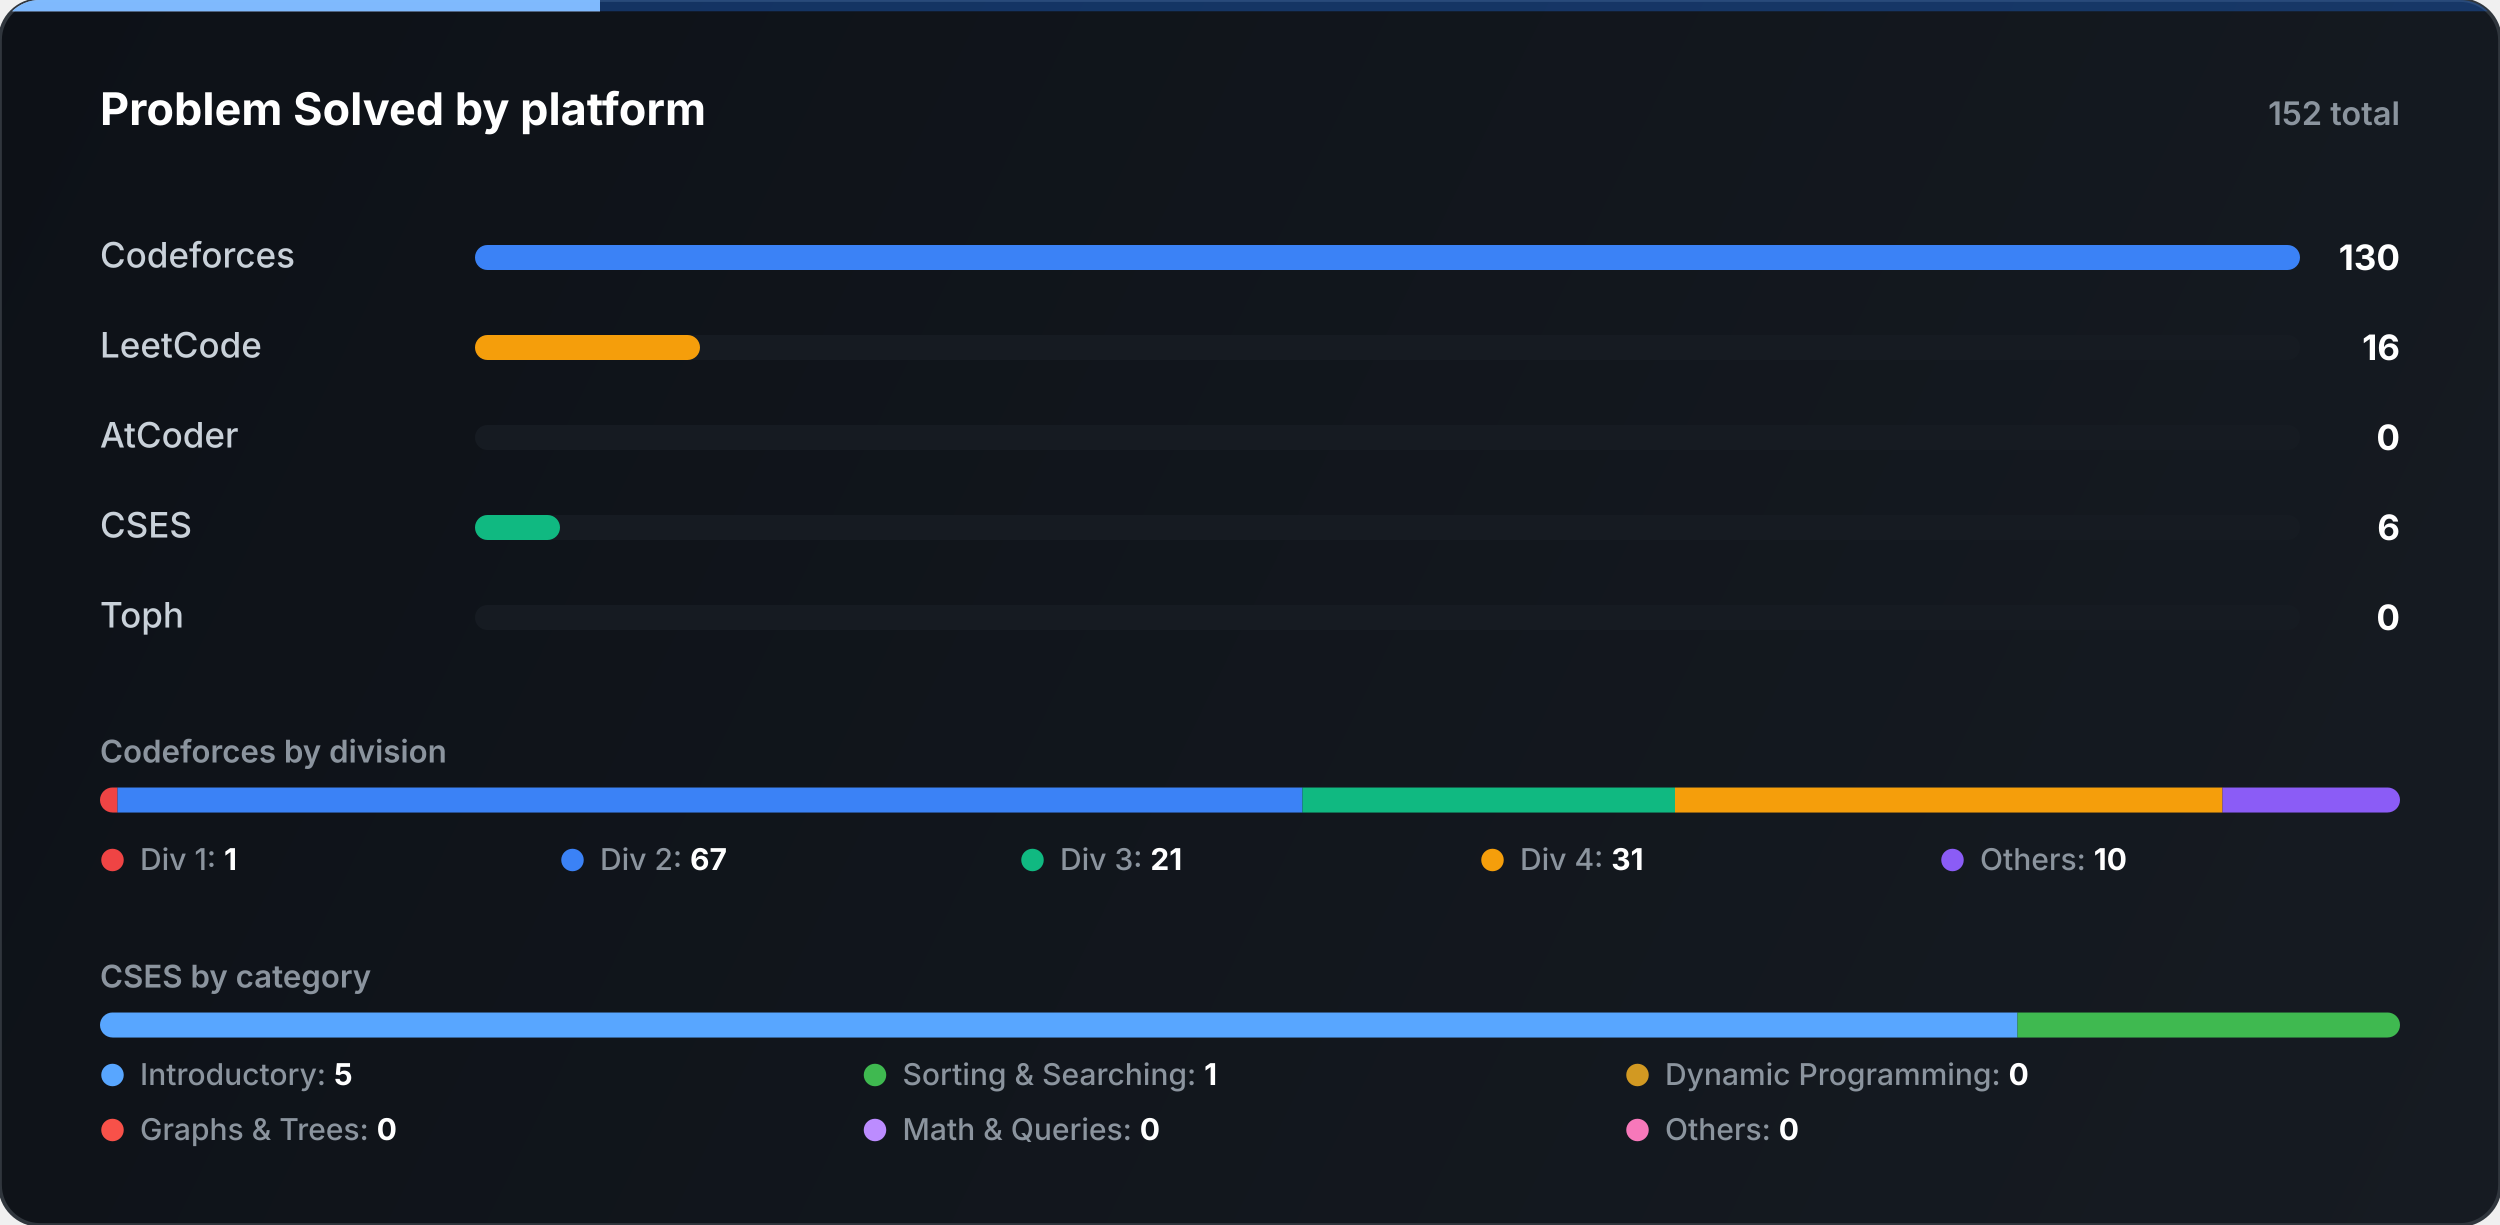
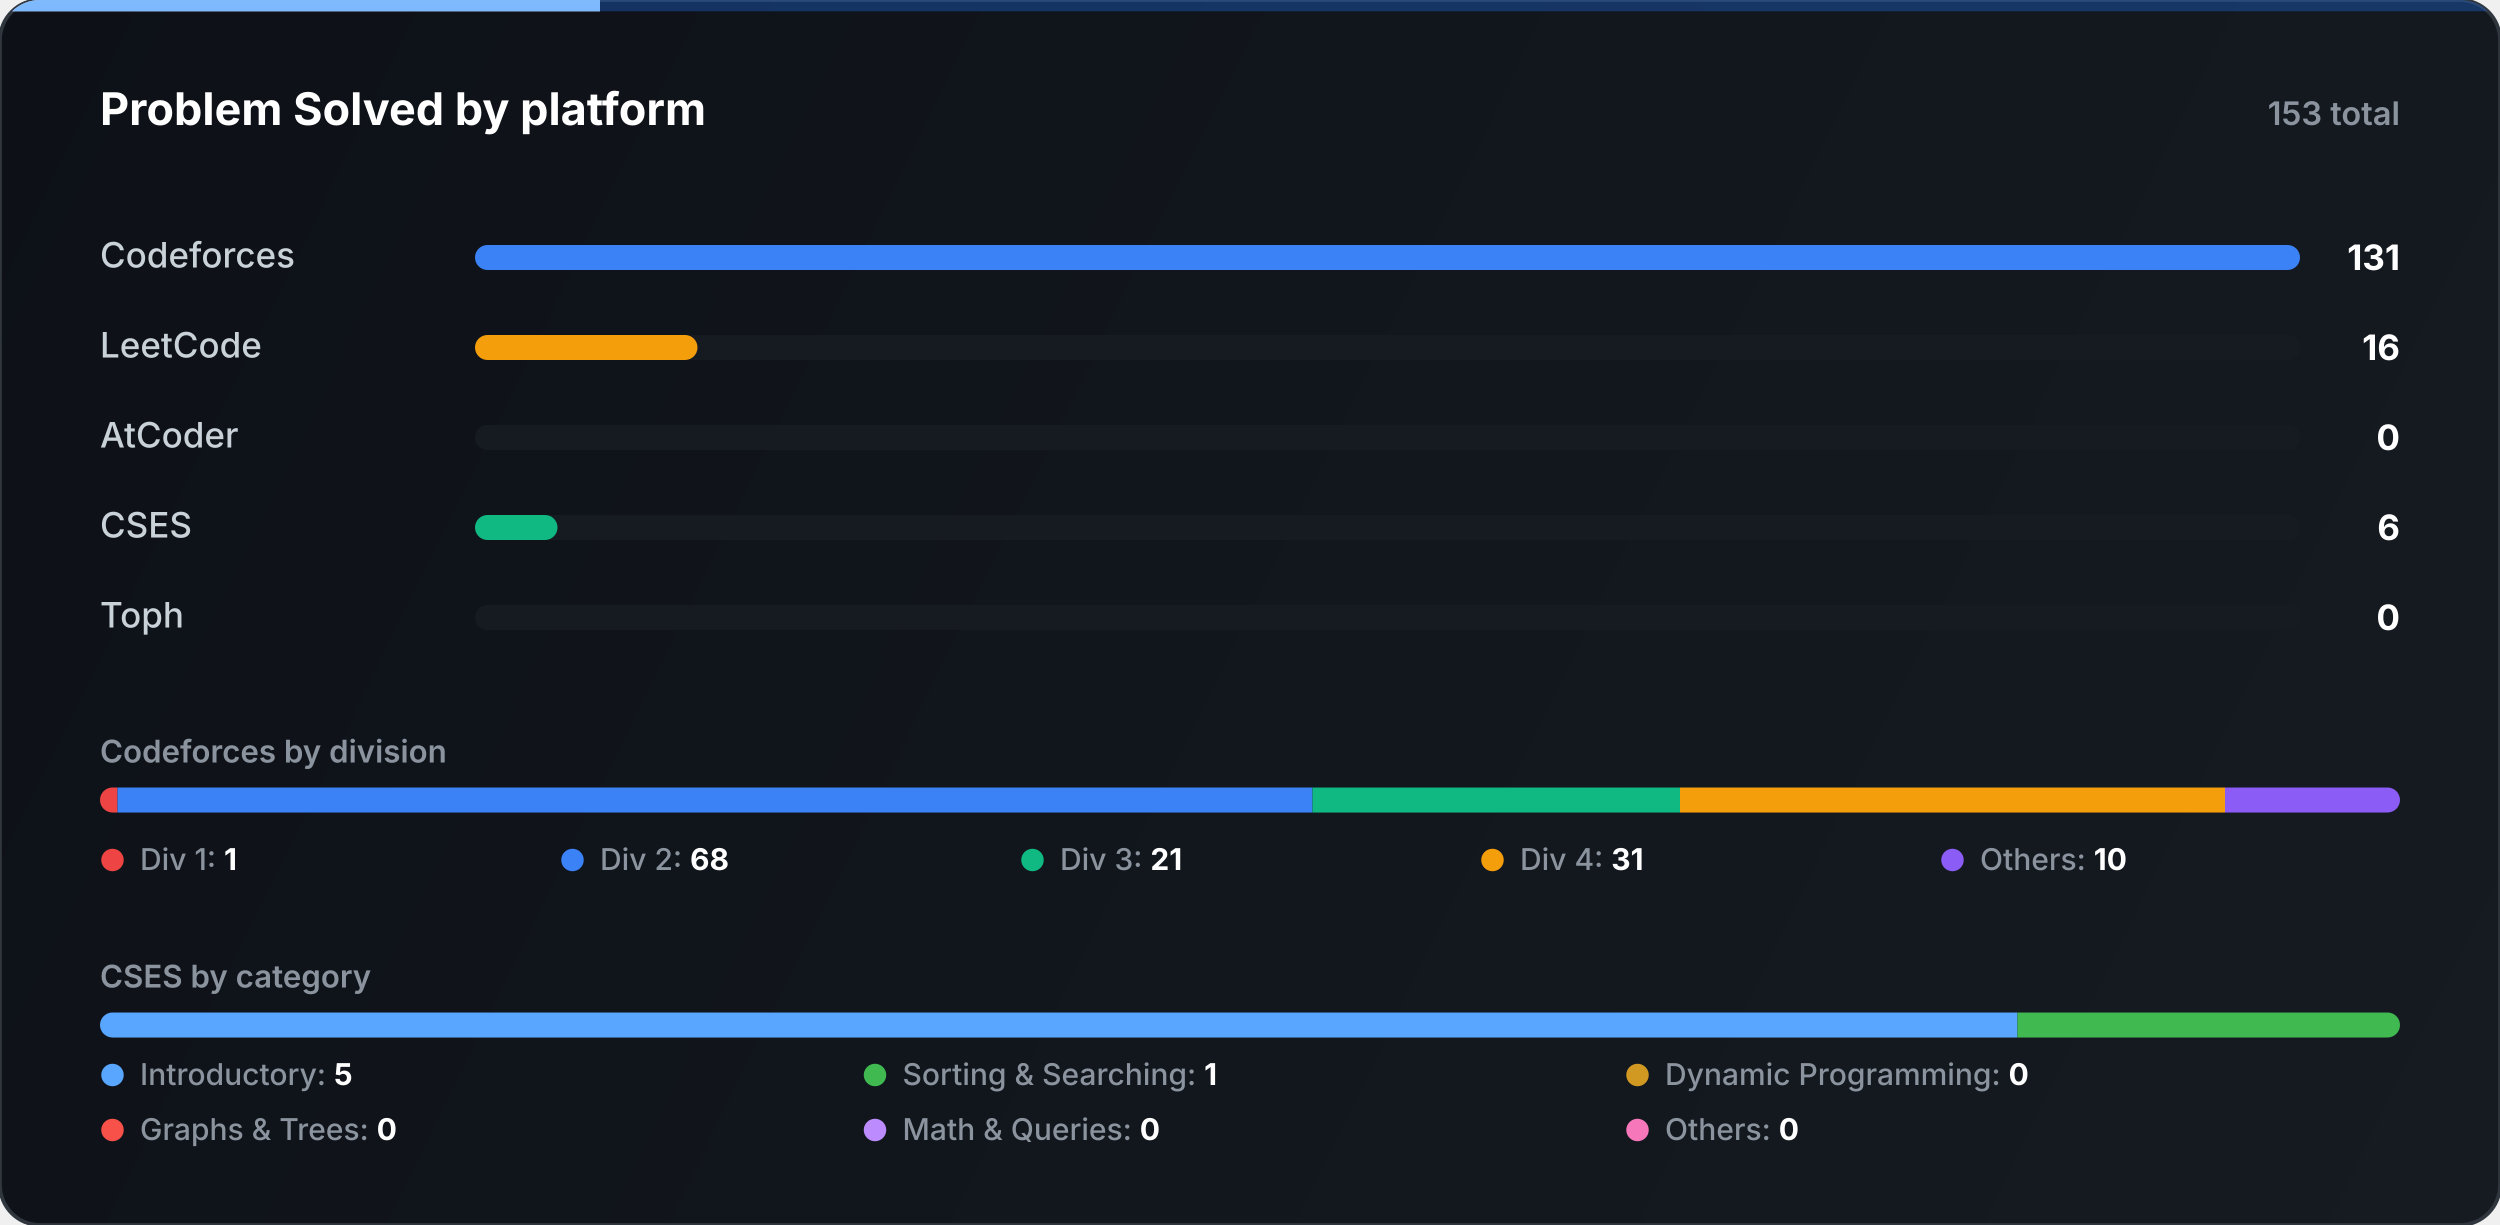
<svg xmlns="http://www.w3.org/2000/svg" width="1000" height="490" viewBox="0 0 1000 490" fill="none">
  <defs>
    <linearGradient id="ov-bg" x1="0" y1="0" x2="1000" y2="490" gradientUnits="userSpaceOnUse">
      <stop offset="0%" stop-color="#0d1117" />
      <stop offset="100%" stop-color="#161b22" />
    </linearGradient>
    <linearGradient id="ov-laser" x1="0%" y1="0%" x2="100%" y2="0%">
      <stop offset="0%" stop-color="#1f6feb" stop-opacity="0" />
      <stop offset="50%" stop-color="#58a6ff" stop-opacity="1" />
      <stop offset="100%" stop-color="#3fb950" stop-opacity="0" />
      <animate attributeName="x1" values="-100%; 100%" dur="4s" repeatCount="indefinite" />
      <animate attributeName="x2" values="0%; 200%" dur="4s" repeatCount="indefinite" />
    </linearGradient>
    <clipPath id="ov-card-clip">
      <rect width="1000" height="490" rx="16" />
    </clipPath>
    <clipPath id="cf-bar-clip">
      <rect x="0" y="0" width="920" height="10" rx="5" />
    </clipPath>
    <clipPath id="cses-bar-clip">
      <rect x="0" y="0" width="920" height="10" rx="5" />
    </clipPath>
  </defs>
  <rect width="1000" height="490" rx="16" fill="url(#ov-bg)" stroke="#30363d" stroke-width="1.5" />
  <g clip-path="url(#ov-card-clip)">
    <rect x="0" y="0" width="1000" height="4.5" fill="#1f6feb" fill-opacity="0.35" />
    <rect y="0" width="240" height="4.5" fill="#ffffff" fill-opacity="0.95">
      <animate attributeName="x" values="-240; 1000; -240" dur="3.2s" repeatCount="indefinite" />
    </rect>
    <rect y="0" width="240" height="4.5" fill="#58a6ff" fill-opacity="0.75">
      <animate attributeName="x" values="-240; 1000; -240" dur="3.2s" repeatCount="indefinite" />
    </rect>
  </g>
  <g transform="translate(40, 50)">
    <text x="0" y="0" font-family="-apple-system, BlinkMacSystemFont, Segoe UI, Inter, Helvetica, Arial, sans-serif" font-size="18" font-weight="700" fill="#ffffff">Problem Solved by platform</text>
-     <text x="920" y="0" text-anchor="end" font-family="-apple-system, BlinkMacSystemFont, Segoe UI, Inter, Helvetica, Arial, sans-serif" font-size="13" font-weight="600" fill="#8b949e">152 total</text>
+     <text x="920" y="0" text-anchor="end" font-family="-apple-system, BlinkMacSystemFont, Segoe UI, Inter, Helvetica, Arial, sans-serif" font-size="13" font-weight="600" fill="#8b949e">153 total</text>
  </g>
  <g transform="translate(40, 98)">
    <text x="0" y="9" font-family="-apple-system, BlinkMacSystemFont, Segoe UI, Inter, Helvetica, Arial, sans-serif" font-size="14" font-weight="500" fill="#c9d1d9">Codeforces</text>
    <rect x="150" y="0" width="730" height="10" rx="5" fill="#161b22" />
    <rect x="150" y="0" width="730" height="10" rx="5" fill="#3b82f6">
      <animate attributeName="width" from="0" to="730" dur="1.2s" fill="freeze" calcMode="spline" keySplines="0.25 0.1 0.25 1" />
    </rect>
-     <text x="920" y="10" text-anchor="end" font-family="-apple-system, BlinkMacSystemFont, Segoe UI, Inter, Helvetica, Arial, sans-serif" font-size="14" font-weight="700" fill="#ffffff">130</text>
+     <text x="920" y="10" text-anchor="end" font-family="-apple-system, BlinkMacSystemFont, Segoe UI, Inter, Helvetica, Arial, sans-serif" font-size="14" font-weight="700" fill="#ffffff">131</text>
  </g>
  <g transform="translate(40, 134)">
    <text x="0" y="9" font-family="-apple-system, BlinkMacSystemFont, Segoe UI, Inter, Helvetica, Arial, sans-serif" font-size="14" font-weight="500" fill="#c9d1d9">LeetCode</text>
    <rect x="150" y="0" width="730" height="10" rx="5" fill="#161b22" />
-     <rect x="150" y="0" width="90" height="10" rx="5" fill="#f59e0b">
-       <animate attributeName="width" from="0" to="90" dur="1.2s" fill="freeze" calcMode="spline" keySplines="0.25 0.1 0.25 1" />
+     <rect x="150" y="0" width="89" height="10" rx="5" fill="#f59e0b">
+       <animate attributeName="width" from="0" to="89" dur="1.2s" fill="freeze" calcMode="spline" keySplines="0.25 0.1 0.25 1" />
    </rect>
    <text x="920" y="10" text-anchor="end" font-family="-apple-system, BlinkMacSystemFont, Segoe UI, Inter, Helvetica, Arial, sans-serif" font-size="14" font-weight="700" fill="#ffffff">16</text>
  </g>
  <g transform="translate(40, 170)">
    <text x="0" y="9" font-family="-apple-system, BlinkMacSystemFont, Segoe UI, Inter, Helvetica, Arial, sans-serif" font-size="14" font-weight="500" fill="#c9d1d9">AtCoder</text>
    <rect x="150" y="0" width="730" height="10" rx="5" fill="#161b22" />
    <text x="920" y="10" text-anchor="end" font-family="-apple-system, BlinkMacSystemFont, Segoe UI, Inter, Helvetica, Arial, sans-serif" font-size="14" font-weight="700" fill="#ffffff">0</text>
  </g>
  <g transform="translate(40, 206)">
    <text x="0" y="9" font-family="-apple-system, BlinkMacSystemFont, Segoe UI, Inter, Helvetica, Arial, sans-serif" font-size="14" font-weight="500" fill="#c9d1d9">CSES</text>
    <rect x="150" y="0" width="730" height="10" rx="5" fill="#161b22" />
-     <rect x="150" y="0" width="34" height="10" rx="5" fill="#10b981">
-       <animate attributeName="width" from="0" to="34" dur="1.2s" fill="freeze" calcMode="spline" keySplines="0.25 0.1 0.25 1" />
+     <rect x="150" y="0" width="33" height="10" rx="5" fill="#10b981">
+       <animate attributeName="width" from="0" to="33" dur="1.2s" fill="freeze" calcMode="spline" keySplines="0.25 0.1 0.25 1" />
    </rect>
    <text x="920" y="10" text-anchor="end" font-family="-apple-system, BlinkMacSystemFont, Segoe UI, Inter, Helvetica, Arial, sans-serif" font-size="14" font-weight="700" fill="#ffffff">6</text>
  </g>
  <g transform="translate(40, 242)">
    <text x="0" y="9" font-family="-apple-system, BlinkMacSystemFont, Segoe UI, Inter, Helvetica, Arial, sans-serif" font-size="14" font-weight="500" fill="#c9d1d9">Toph</text>
    <rect x="150" y="0" width="730" height="10" rx="5" fill="#161b22" />
    <text x="920" y="10" text-anchor="end" font-family="-apple-system, BlinkMacSystemFont, Segoe UI, Inter, Helvetica, Arial, sans-serif" font-size="14" font-weight="700" fill="#ffffff">0</text>
  </g>
  <g transform="translate(40, 305)">
    <text x="0" y="0" font-family="-apple-system, BlinkMacSystemFont, Segoe UI, Inter, Helvetica, Arial, sans-serif" font-size="12.5" font-weight="600" fill="#8b949e">Codeforces by division</text>
    <g transform="translate(0, 10)">
      <rect width="920" height="10" rx="5" fill="#161b22" />
      <g clip-path="url(#cf-bar-clip)">
        <rect x="0" y="0" width="7" height="10" fill="#ef4444" />
-         <rect x="7" y="0" width="474" height="10" fill="#3b82f6" />
-         <rect x="481" y="0" width="149" height="10" fill="#10b981" />
-         <rect x="630" y="0" width="219" height="10" fill="#f59e0b" />
-         <rect x="849" y="0" width="71" height="10" fill="#8b5cf6" />
+         <rect x="7" y="0" width="478" height="10" fill="#3b82f6" />
+         <rect x="485" y="0" width="147" height="10" fill="#10b981" />
+         <rect x="632" y="0" width="218" height="10" fill="#f59e0b" />
+         <rect x="850" y="0" width="70" height="10" fill="#8b5cf6" />
      </g>
    </g>
    <g transform="translate(0, 34)">
      <g transform="translate(0, 0)">
        <circle cx="5" cy="5" r="4.5" fill="#ef4444" />
        <text x="16" y="9" font-family="-apple-system, BlinkMacSystemFont, Segoe UI, Inter, Helvetica, Arial, sans-serif" font-size="12" font-weight="500" fill="#8b949e">Div 1: <tspan font-weight="700" fill="#ffffff">1</tspan>
        </text>
      </g>
      <g transform="translate(184, 0)">
        <circle cx="5" cy="5" r="4.5" fill="#3b82f6" />
-         <text x="16" y="9" font-family="-apple-system, BlinkMacSystemFont, Segoe UI, Inter, Helvetica, Arial, sans-serif" font-size="12" font-weight="500" fill="#8b949e">Div 2: <tspan font-weight="700" fill="#ffffff">67</tspan>
+         <text x="16" y="9" font-family="-apple-system, BlinkMacSystemFont, Segoe UI, Inter, Helvetica, Arial, sans-serif" font-size="12" font-weight="500" fill="#8b949e">Div 2: <tspan font-weight="700" fill="#ffffff">68</tspan>
        </text>
      </g>
      <g transform="translate(368, 0)">
        <circle cx="5" cy="5" r="4.5" fill="#10b981" />
        <text x="16" y="9" font-family="-apple-system, BlinkMacSystemFont, Segoe UI, Inter, Helvetica, Arial, sans-serif" font-size="12" font-weight="500" fill="#8b949e">Div 3: <tspan font-weight="700" fill="#ffffff">21</tspan>
        </text>
      </g>
      <g transform="translate(552, 0)">
        <circle cx="5" cy="5" r="4.5" fill="#f59e0b" />
        <text x="16" y="9" font-family="-apple-system, BlinkMacSystemFont, Segoe UI, Inter, Helvetica, Arial, sans-serif" font-size="12" font-weight="500" fill="#8b949e">Div 4: <tspan font-weight="700" fill="#ffffff">31</tspan>
        </text>
      </g>
      <g transform="translate(736, 0)">
        <circle cx="5" cy="5" r="4.5" fill="#8b5cf6" />
        <text x="16" y="9" font-family="-apple-system, BlinkMacSystemFont, Segoe UI, Inter, Helvetica, Arial, sans-serif" font-size="12" font-weight="500" fill="#8b949e">Others: <tspan font-weight="700" fill="#ffffff">10</tspan>
        </text>
      </g>
    </g>
  </g>
  <g transform="translate(40, 395)">
    <text x="0" y="0" font-family="-apple-system, BlinkMacSystemFont, Segoe UI, Inter, Helvetica, Arial, sans-serif" font-size="12.5" font-weight="600" fill="#8b949e">CSES by category</text>
    <g transform="translate(0, 10)">
      <rect width="920" height="10" rx="5" fill="#161b22" />
      <g clip-path="url(#cses-bar-clip)">
        <rect x="0" y="0" width="767" height="10" fill="#58a6ff" />
        <rect x="767" y="0" width="153" height="10" fill="#3fb950" />
      </g>
    </g>
    <g transform="translate(0, 30)">
      <g transform="translate(0, 0)">
        <circle cx="5" cy="5" r="4.5" fill="#58a6ff" />
        <text x="16" y="9" font-family="-apple-system, BlinkMacSystemFont, Segoe UI, Inter, Helvetica, Arial, sans-serif" font-size="12" font-weight="500" fill="#8b949e">Introductory: <tspan font-weight="700" fill="#ffffff">5</tspan>
        </text>
      </g>
      <g transform="translate(305, 0)">
        <circle cx="5" cy="5" r="4.5" fill="#3fb950" />
        <text x="16" y="9" font-family="-apple-system, BlinkMacSystemFont, Segoe UI, Inter, Helvetica, Arial, sans-serif" font-size="12" font-weight="500" fill="#8b949e">Sorting &amp; Searching: <tspan font-weight="700" fill="#ffffff">1</tspan>
        </text>
      </g>
      <g transform="translate(610, 0)">
        <circle cx="5" cy="5" r="4.5" fill="#d29922" />
        <text x="16" y="9" font-family="-apple-system, BlinkMacSystemFont, Segoe UI, Inter, Helvetica, Arial, sans-serif" font-size="12" font-weight="500" fill="#8b949e">Dynamic Programming: <tspan font-weight="700" fill="#ffffff">0</tspan>
        </text>
      </g>
      <g transform="translate(0, 22)">
        <circle cx="5" cy="5" r="4.5" fill="#f85149" />
        <text x="16" y="9" font-family="-apple-system, BlinkMacSystemFont, Segoe UI, Inter, Helvetica, Arial, sans-serif" font-size="12" font-weight="500" fill="#8b949e">Graphs &amp; Trees: <tspan font-weight="700" fill="#ffffff">0</tspan>
        </text>
      </g>
      <g transform="translate(305, 22)">
        <circle cx="5" cy="5" r="4.5" fill="#bc8cff" />
        <text x="16" y="9" font-family="-apple-system, BlinkMacSystemFont, Segoe UI, Inter, Helvetica, Arial, sans-serif" font-size="12" font-weight="500" fill="#8b949e">Math &amp; Queries: <tspan font-weight="700" fill="#ffffff">0</tspan>
        </text>
      </g>
      <g transform="translate(610, 22)">
        <circle cx="5" cy="5" r="4.5" fill="#f778ba" />
        <text x="16" y="9" font-family="-apple-system, BlinkMacSystemFont, Segoe UI, Inter, Helvetica, Arial, sans-serif" font-size="12" font-weight="500" fill="#8b949e">Others: <tspan font-weight="700" fill="#ffffff">0</tspan>
        </text>
      </g>
    </g>
  </g>
</svg>
